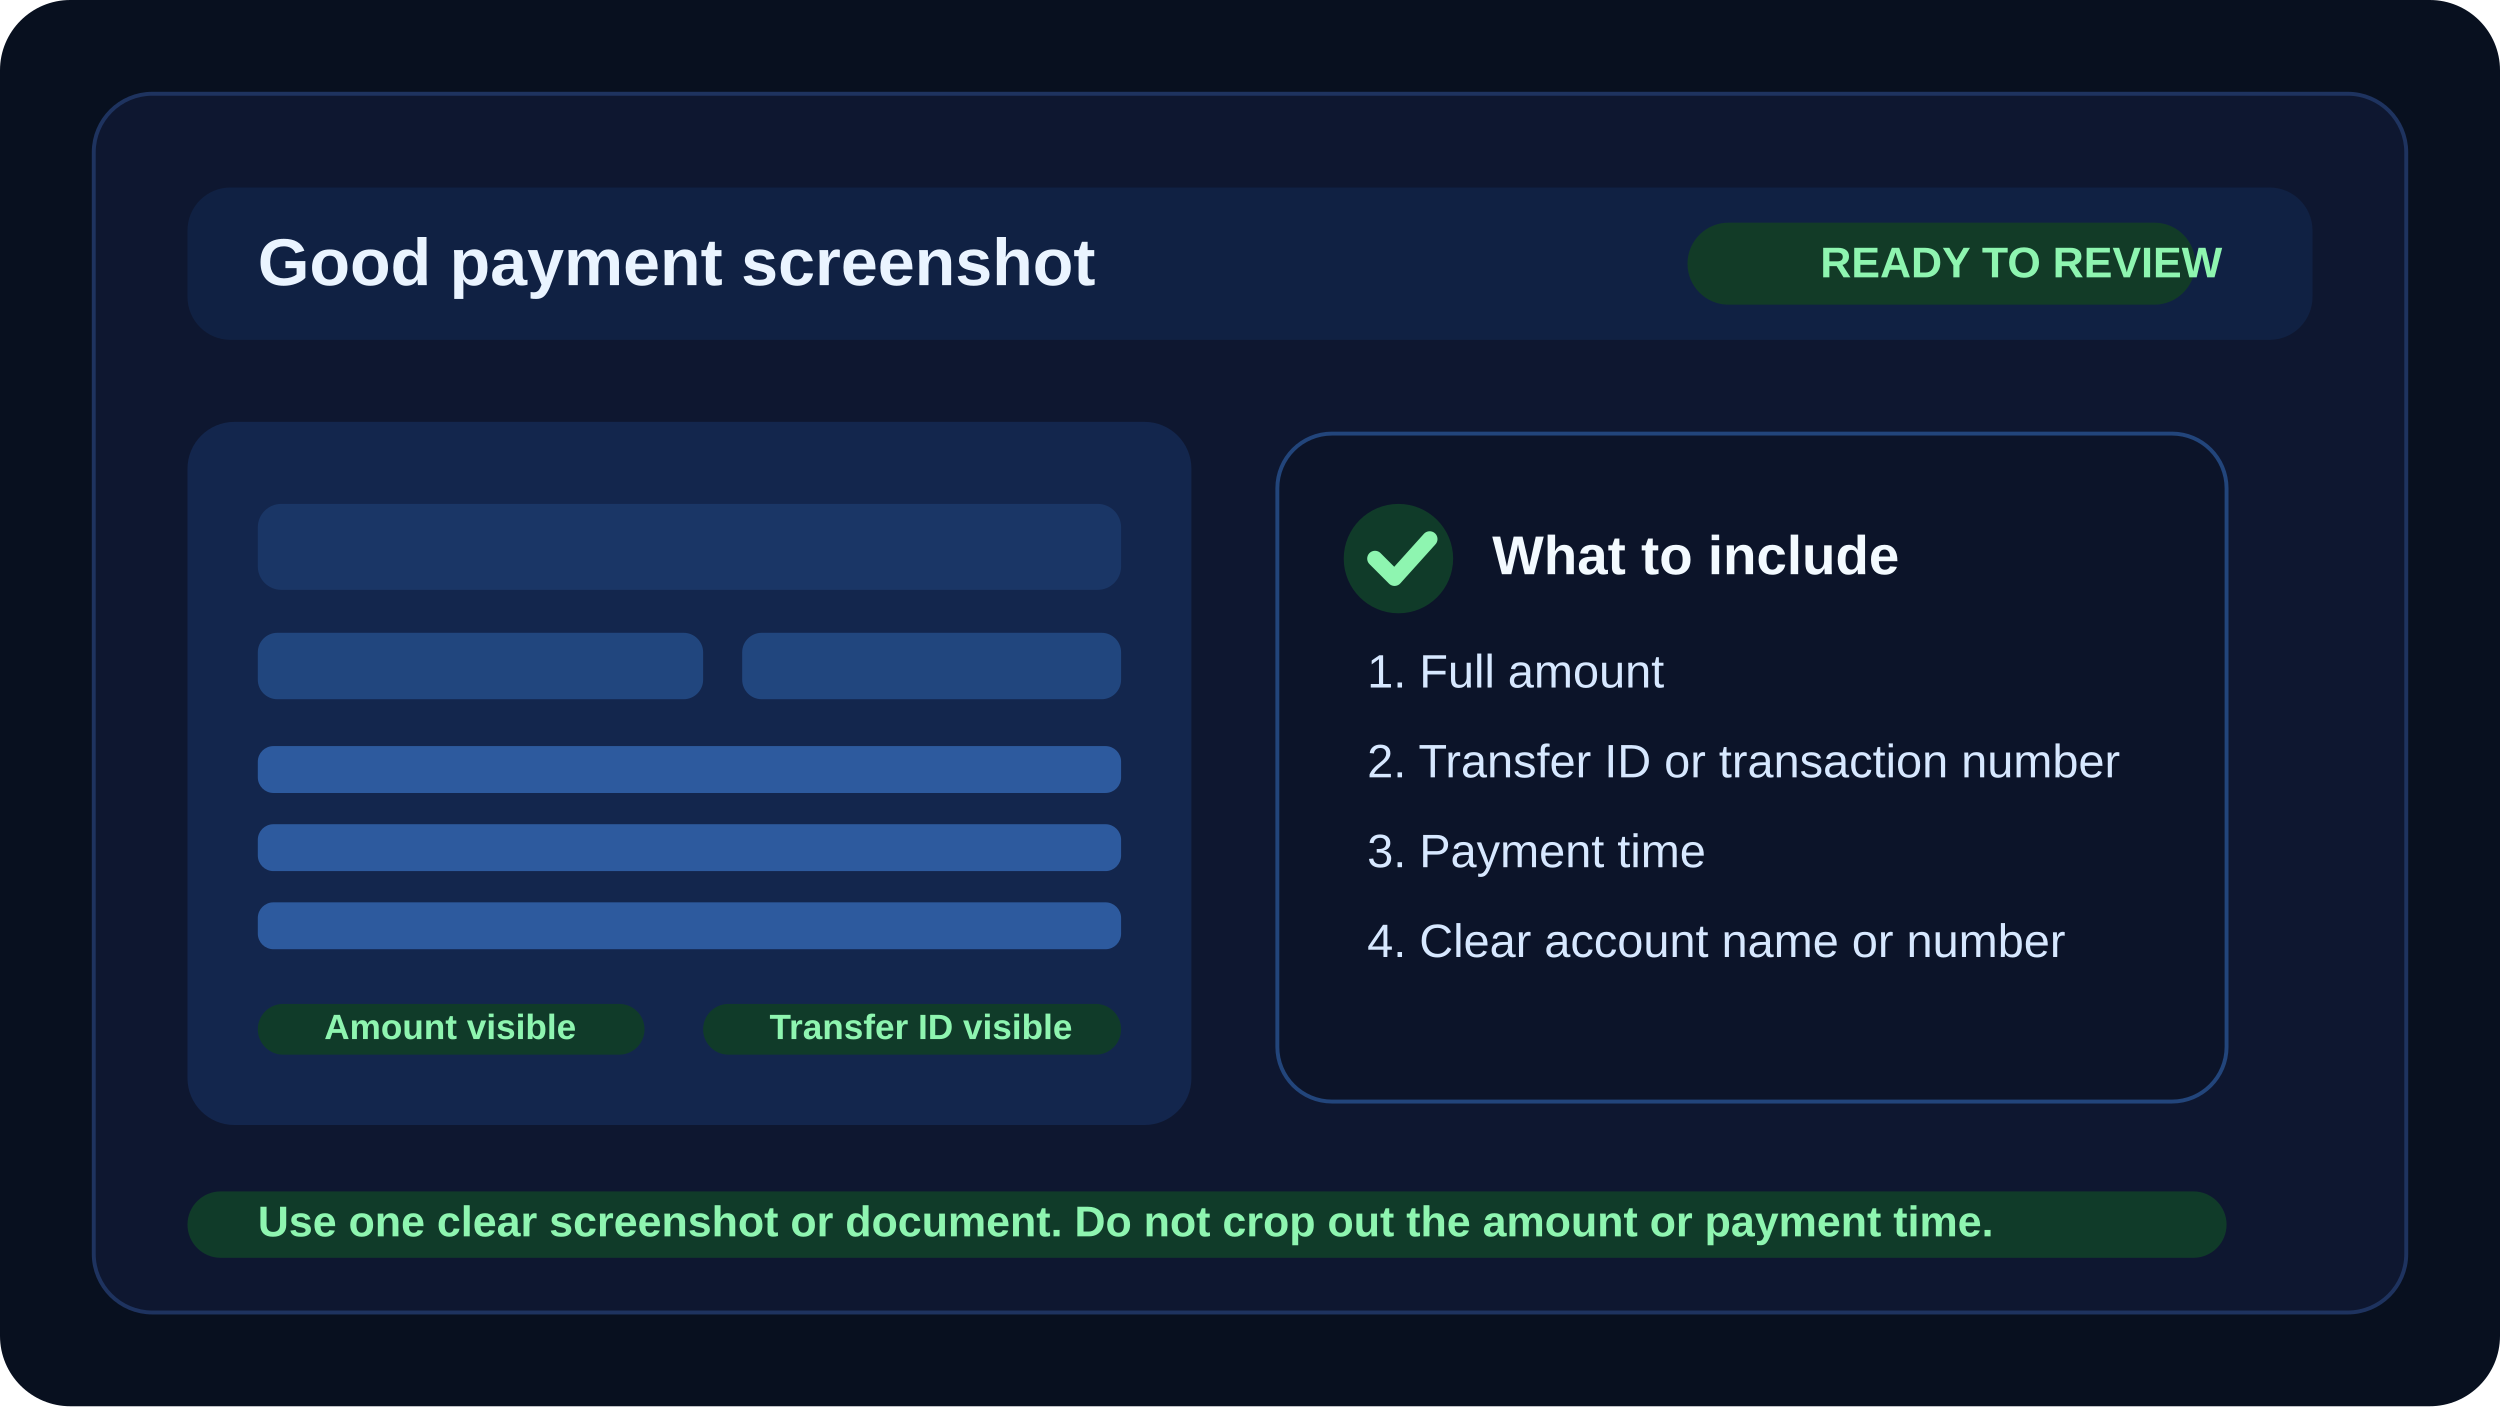
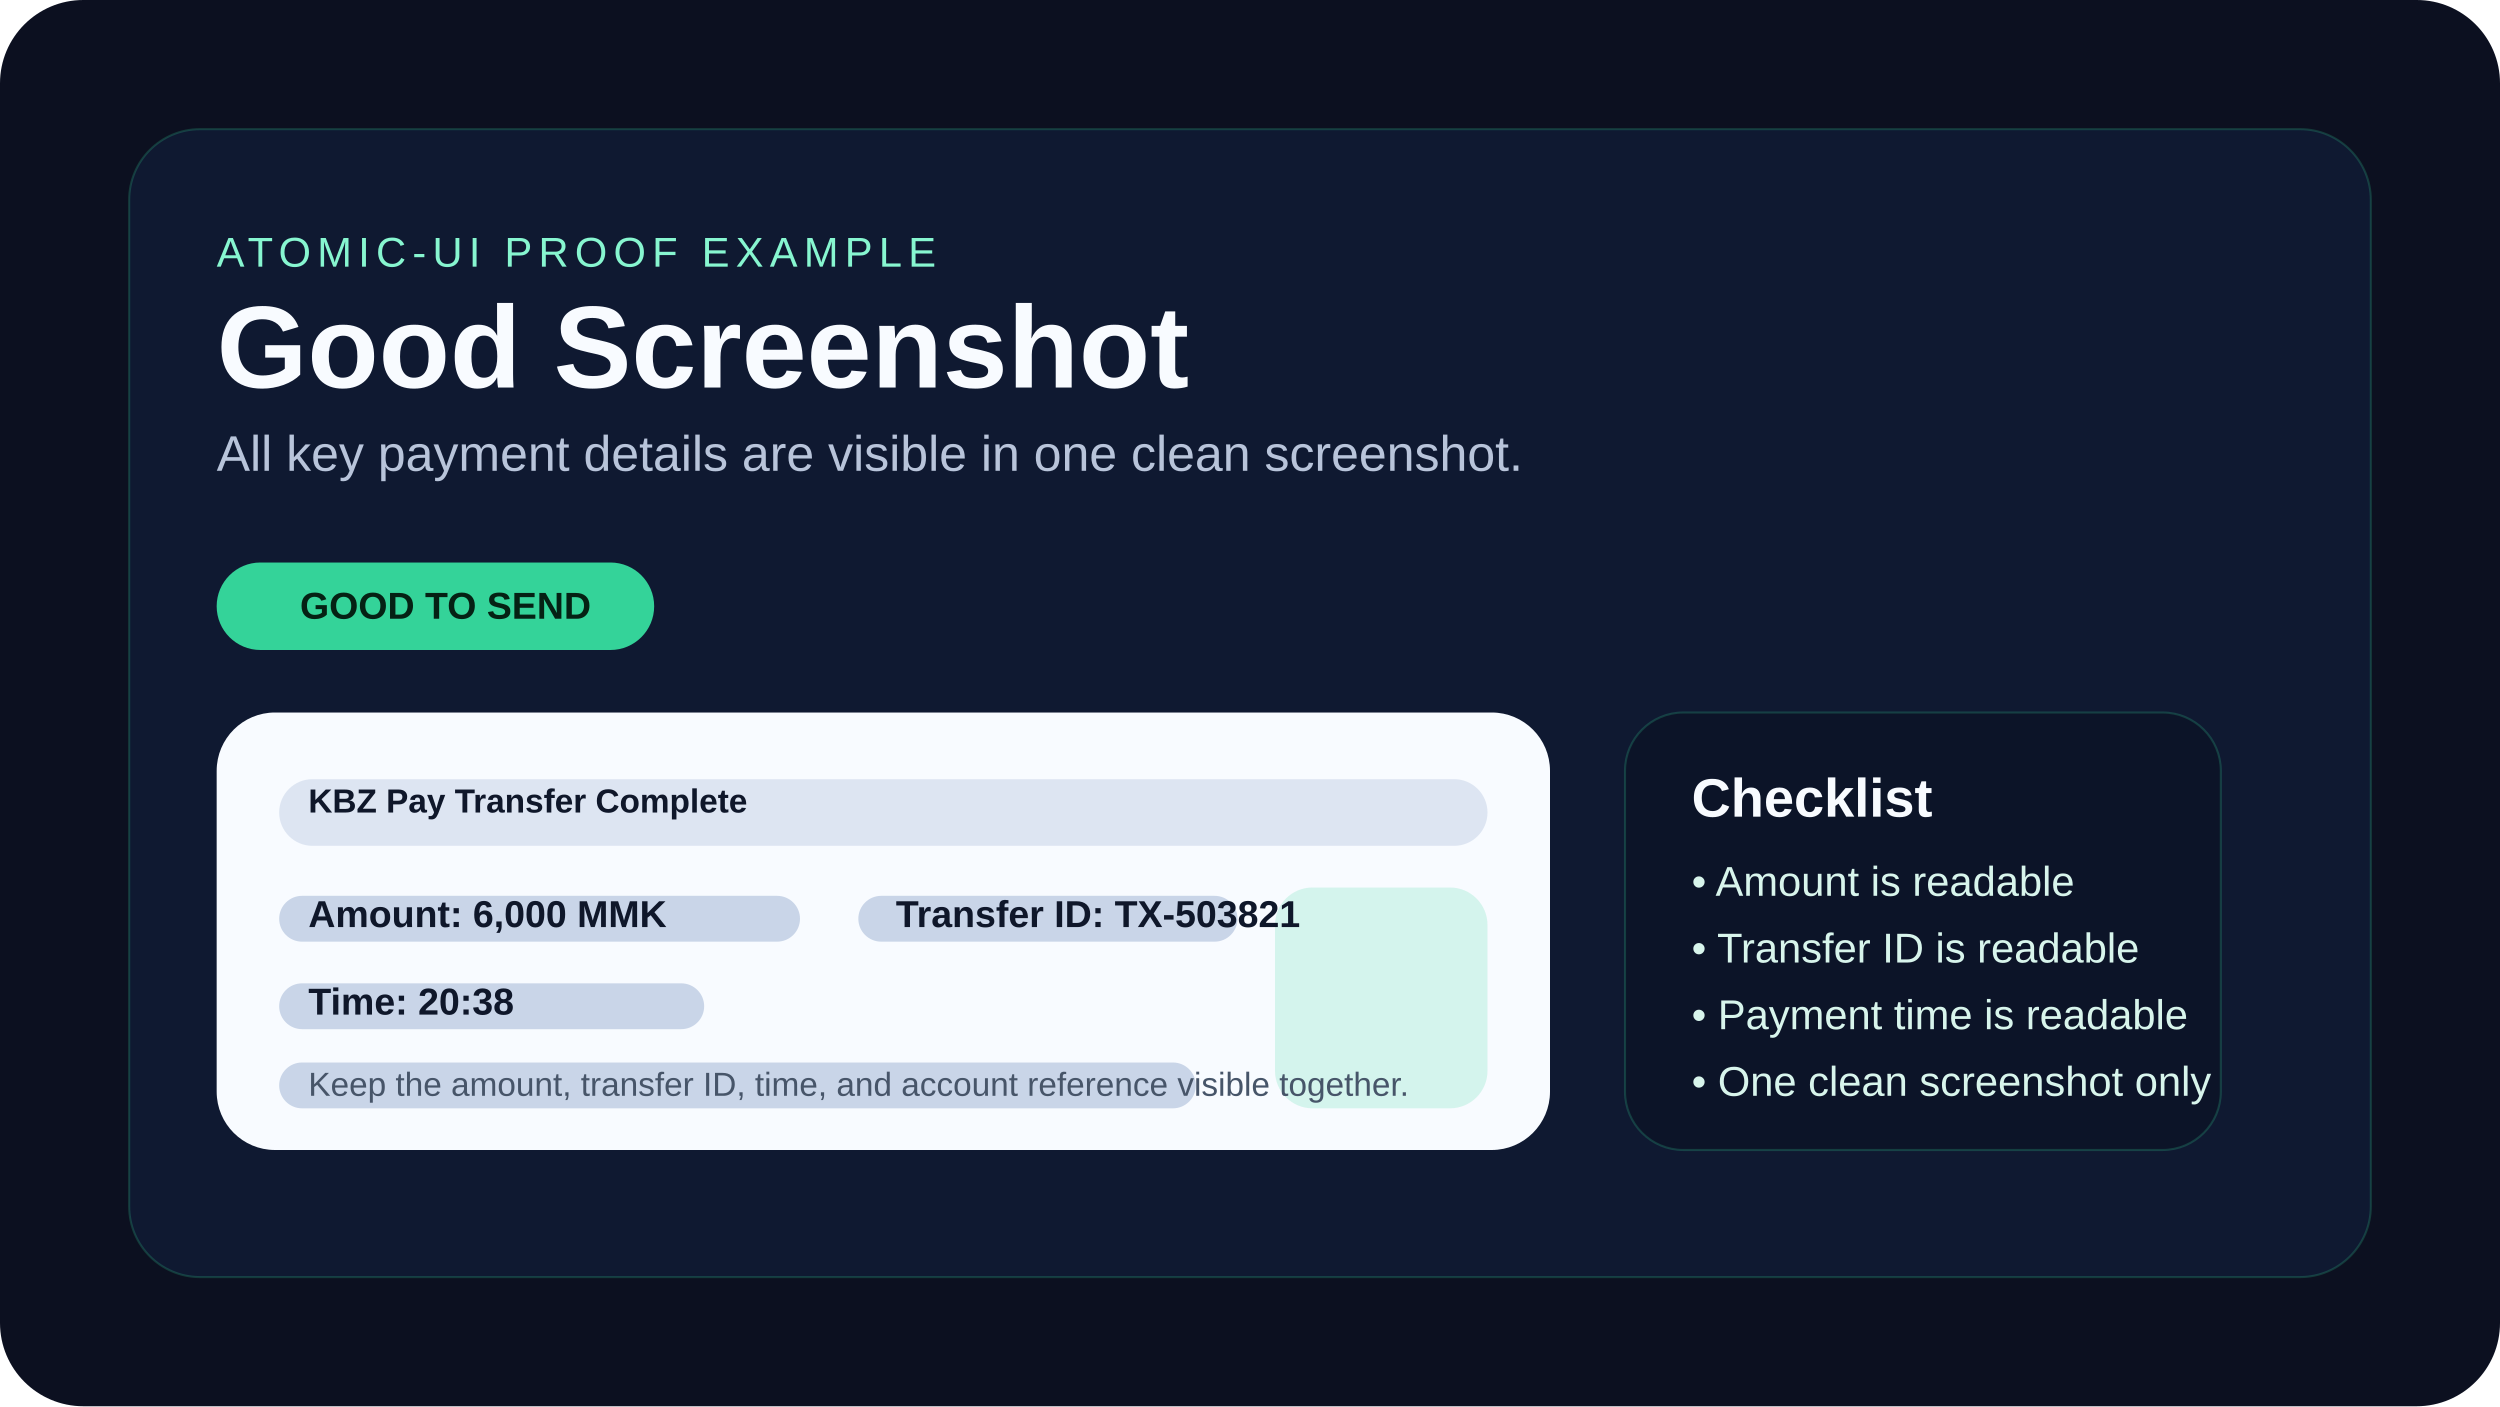
- <svg xmlns="http://www.w3.org/2000/svg" width="1280" height="720" viewBox="0 0 1280 720" fill="none">
-   <rect width="1280" height="720" rx="36" fill="#08101F" />
-   <rect x="48" y="48" width="1184" height="624" rx="30" fill="#0E1730" stroke="#1E335F" stroke-width="2" />
-   <rect x="96" y="96" width="1088" height="78" rx="22" fill="#102143" />
-   <text x="132" y="146" fill="#EAF4FF" font-family="Arial, sans-serif" font-size="34" font-weight="700">Good payment screenshot</text>
-   <rect x="864" y="114" width="260" height="42" rx="21" fill="#123B27" />
-   <text x="932" y="142" fill="#8EF5B0" font-family="Arial, sans-serif" font-size="22" font-weight="700">READY TO REVIEW</text>
-   <rect x="96" y="216" width="514" height="360" rx="24" fill="#13264D" />
-   <rect x="132" y="258" width="442" height="44" rx="12" fill="#1A3666" />
-   <rect x="132" y="324" width="228" height="34" rx="10" fill="#21467E" />
-   <rect x="380" y="324" width="194" height="34" rx="10" fill="#21467E" />
-   <rect x="132" y="382" width="442" height="24" rx="8" fill="#2D5A9E" />
-   <rect x="132" y="422" width="442" height="24" rx="8" fill="#2D5A9E" />
-   <rect x="132" y="462" width="442" height="24" rx="8" fill="#2D5A9E" />
-   <rect x="132" y="514" width="198" height="26" rx="13" fill="#103B29" />
-   <text x="166" y="532" fill="#8EF5B0" font-family="Arial, sans-serif" font-size="18" font-weight="700">Amount visible</text>
-   <rect x="360" y="514" width="214" height="26" rx="13" fill="#103B29" />
-   <text x="394" y="532" fill="#8EF5B0" font-family="Arial, sans-serif" font-size="18" font-weight="700">Transfer ID visible</text>
-   <rect x="654" y="222" width="486" height="342" rx="28" fill="#0C1429" stroke="#22457B" stroke-width="2" />
-   <circle cx="716" cy="286" r="28" fill="#103B29" />
-   <path d="M704 286L714 296L732 276" stroke="#8EF5B0" stroke-width="8" stroke-linecap="round" stroke-linejoin="round" />
-   <text x="764" y="294" fill="#F3FAFF" font-family="Arial, sans-serif" font-size="28" font-weight="700">What to include</text>
-   <text x="700" y="352" fill="#D7E8FF" font-family="Arial, sans-serif" font-size="24">1. Full amount</text>
-   <text x="700" y="398" fill="#D7E8FF" font-family="Arial, sans-serif" font-size="24">2. Transfer ID or transaction number</text>
-   <text x="700" y="444" fill="#D7E8FF" font-family="Arial, sans-serif" font-size="24">3. Payment time</text>
-   <text x="700" y="490" fill="#D7E8FF" font-family="Arial, sans-serif" font-size="24">4. Clear account name or number</text>
-   <rect x="96" y="610" width="1044" height="34" rx="17" fill="#103B29" />
-   <text x="132" y="633" fill="#8EF5B0" font-family="Arial, sans-serif" font-size="22" font-weight="700">Use one clear screenshot or document. Do not crop out the amount or payment time.</text>
+ <svg xmlns="http://www.w3.org/2000/svg" width="1200" height="675" viewBox="0 0 1200 675" fill="none">
+   <rect width="1200" height="675" rx="40" fill="#0C1020" />
+   <rect x="62" y="62" width="1076" height="551" rx="34" fill="#0F1931" stroke="rgba(52,211,153,0.22)" />
+   <text x="104" y="128" fill="#87F6D0" font-size="20" font-family="Segoe UI, Arial, sans-serif" letter-spacing="3">ATOMIC-UI PROOF EXAMPLE</text>
+   <text x="104" y="186" fill="#F8FBFF" font-size="56" font-weight="700" font-family="Segoe UI, Arial, sans-serif">Good Screenshot</text>
+   <text x="104" y="226" fill="#B8C4DA" font-size="24" font-family="Segoe UI, Arial, sans-serif">All key payment details are visible in one clean screenshot.</text>
+   <rect x="104" y="270" width="210" height="42" rx="21" fill="#34D399" />
+   <text x="144" y="297" fill="#052114" font-size="18" font-weight="700" font-family="Segoe UI, Arial, sans-serif">GOOD TO SEND</text>
+   <rect x="104" y="342" width="640" height="210" rx="28" fill="#F8FBFF" />
+   <rect x="134" y="374" width="580" height="32" rx="16" fill="#DDE5F2" />
+   <rect x="134" y="430" width="250" height="22" rx="11" fill="#C9D5E8" />
+   <rect x="412" y="430" width="182" height="22" rx="11" fill="#C9D5E8" />
+   <rect x="134" y="472" width="204" height="22" rx="11" fill="#C9D5E8" />
+   <rect x="134" y="510" width="440" height="22" rx="11" fill="#C9D5E8" />
+   <rect x="612" y="426" width="102" height="106" rx="18" fill="#34D399" opacity="0.18" />
+   <text x="148" y="390" fill="#0F172A" font-size="16" font-weight="700" font-family="Segoe UI, Arial, sans-serif">KBZ Pay Transfer Complete</text>
+   <text x="148" y="445" fill="#0F172A" font-size="18" font-weight="700" font-family="Segoe UI, Arial, sans-serif">Amount: 6,000 MMK</text>
+   <text x="430" y="445" fill="#0F172A" font-size="18" font-weight="700" font-family="Segoe UI, Arial, sans-serif">Transfer ID: TX-503821</text>
+   <text x="148" y="487" fill="#0F172A" font-size="18" font-weight="700" font-family="Segoe UI, Arial, sans-serif">Time: 20:38</text>
+   <text x="148" y="526" fill="#475569" font-size="16" font-family="Segoe UI, Arial, sans-serif">Keep the amount, transfer ID, time, and account reference visible together.</text>
+   <rect x="780" y="342" width="286" height="210" rx="28" fill="#0C1428" stroke="rgba(52,211,153,0.22)" />
+   <text x="812" y="392" fill="#F8FBFF" font-size="26" font-weight="700" font-family="Segoe UI, Arial, sans-serif">Checklist</text>
+   <text x="812" y="430" fill="#D8F5EC" font-size="20" font-family="Segoe UI, Arial, sans-serif">• Amount is readable</text>
+   <text x="812" y="462" fill="#D8F5EC" font-size="20" font-family="Segoe UI, Arial, sans-serif">• Transfer ID is readable</text>
+   <text x="812" y="494" fill="#D8F5EC" font-size="20" font-family="Segoe UI, Arial, sans-serif">• Payment time is readable</text>
+   <text x="812" y="526" fill="#D8F5EC" font-size="20" font-family="Segoe UI, Arial, sans-serif">• One clean screenshot only</text>
</svg>
